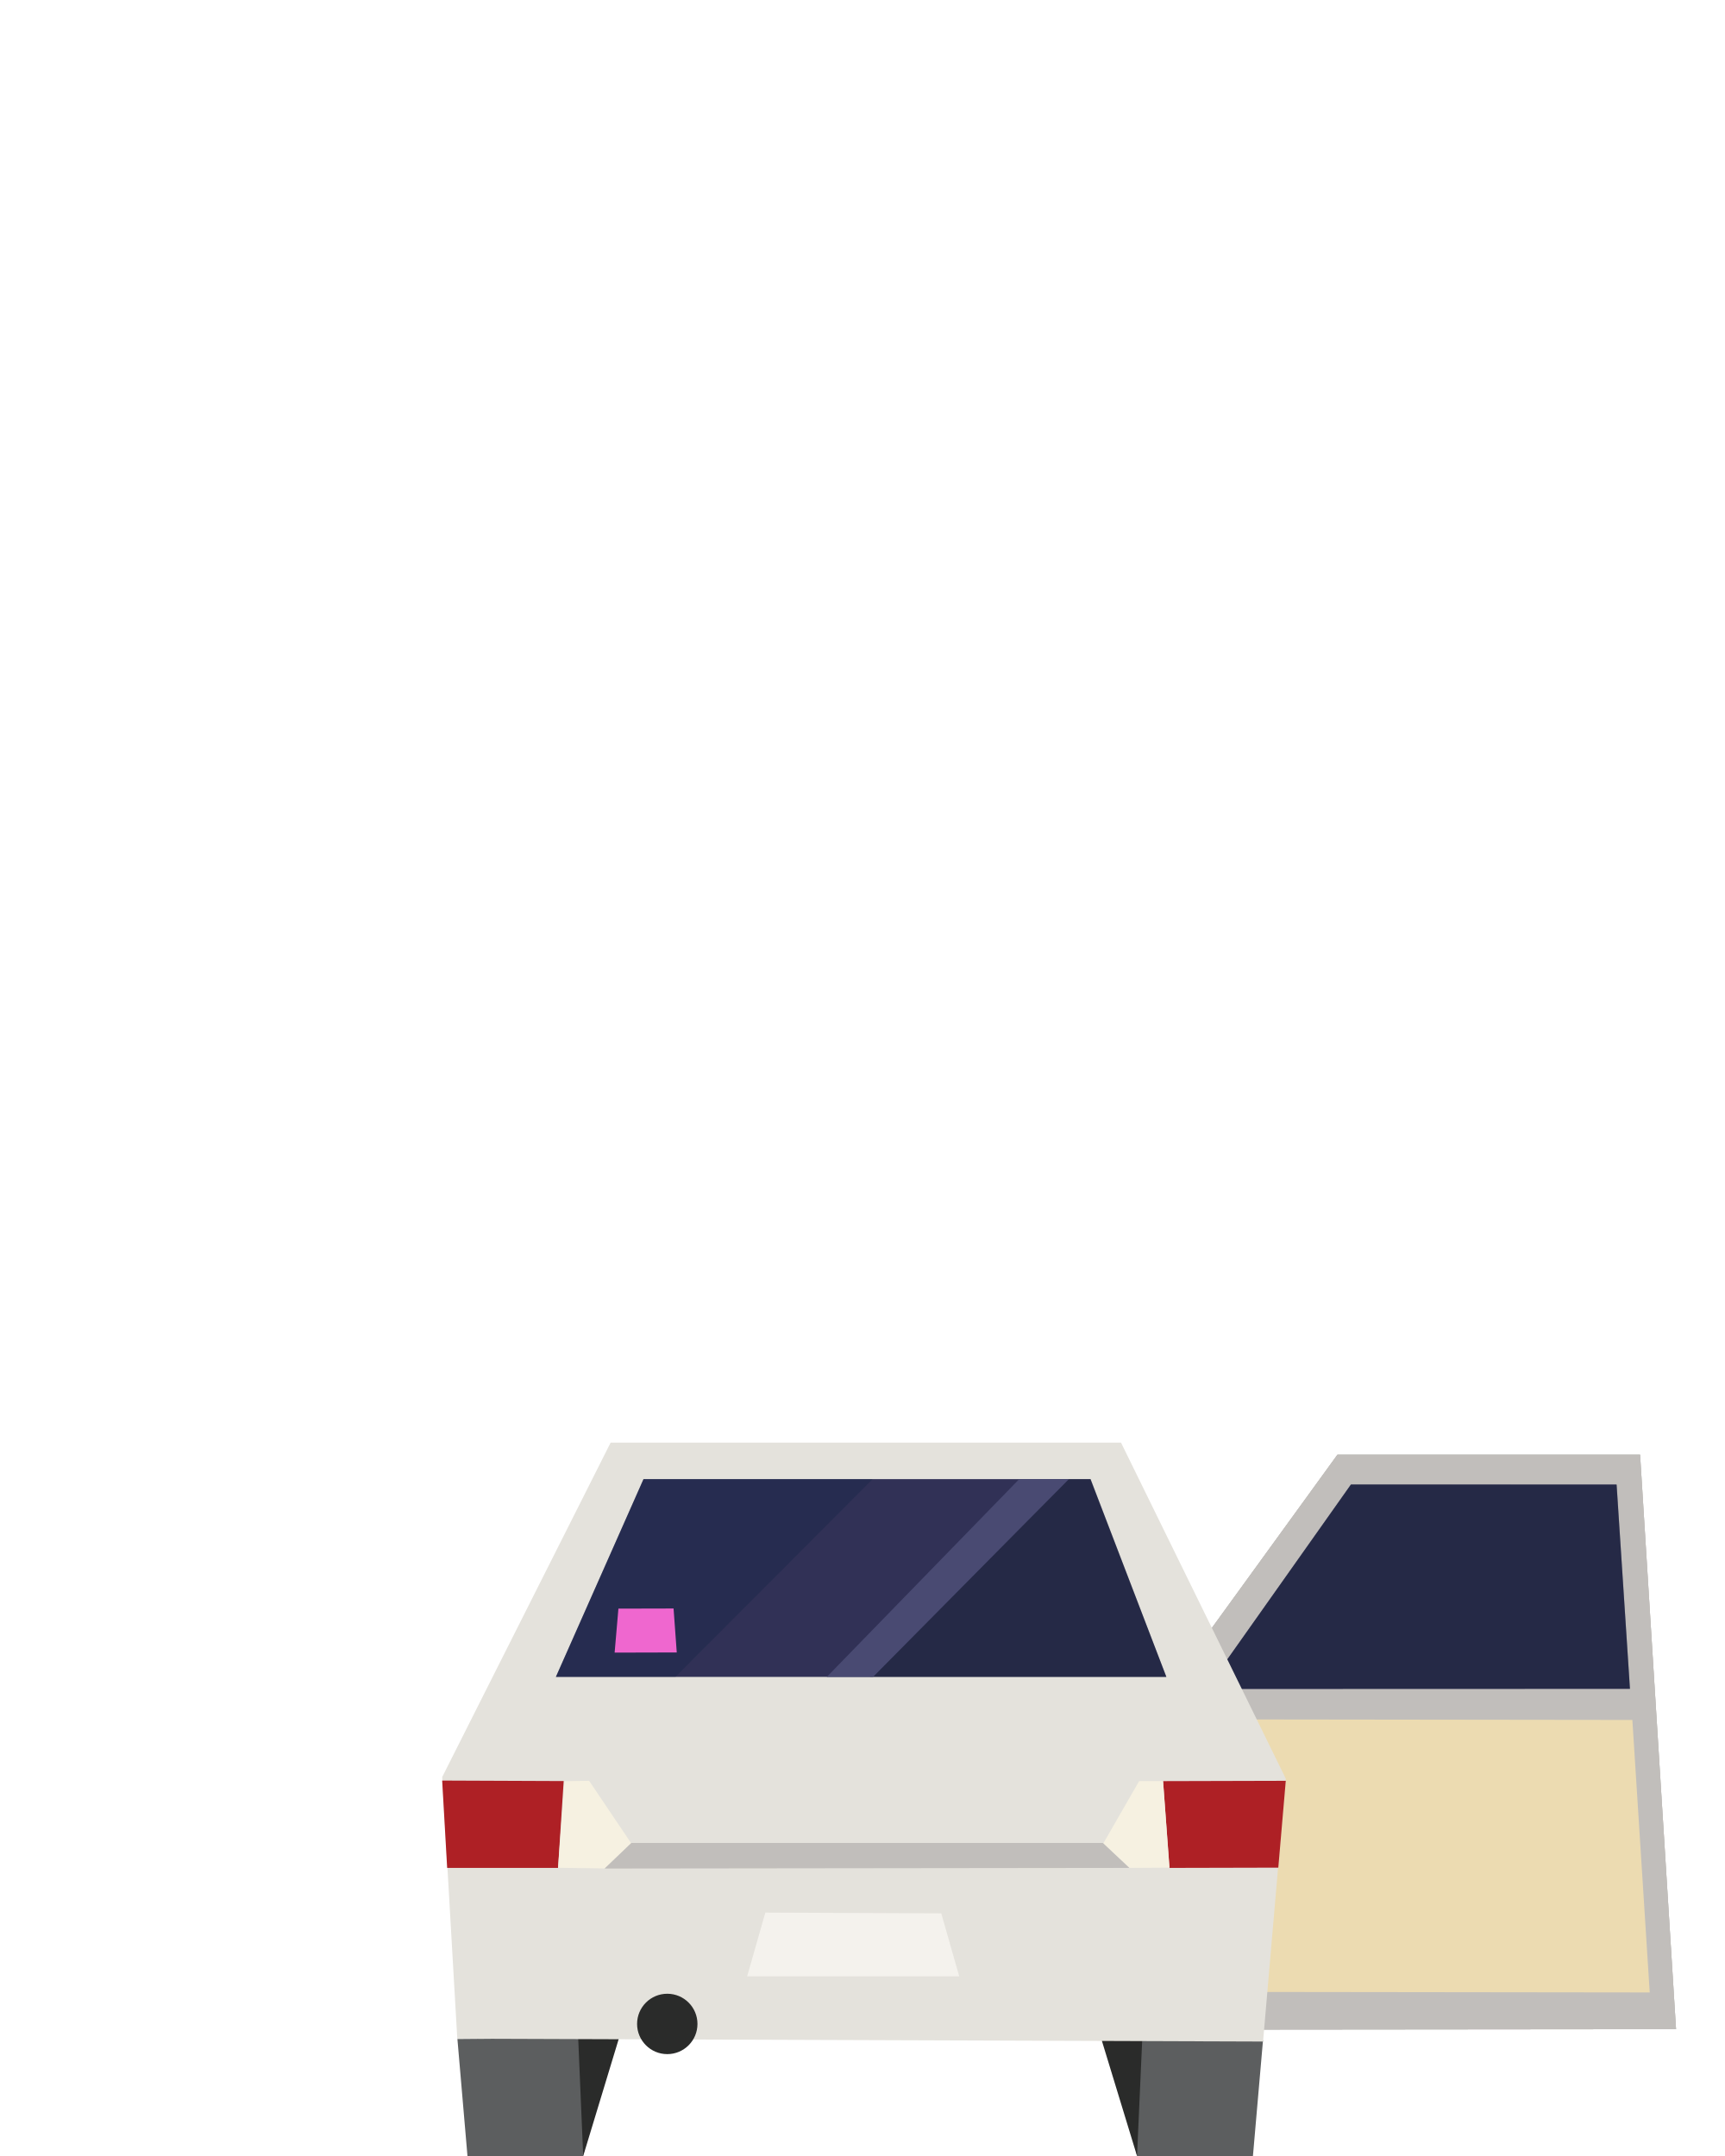
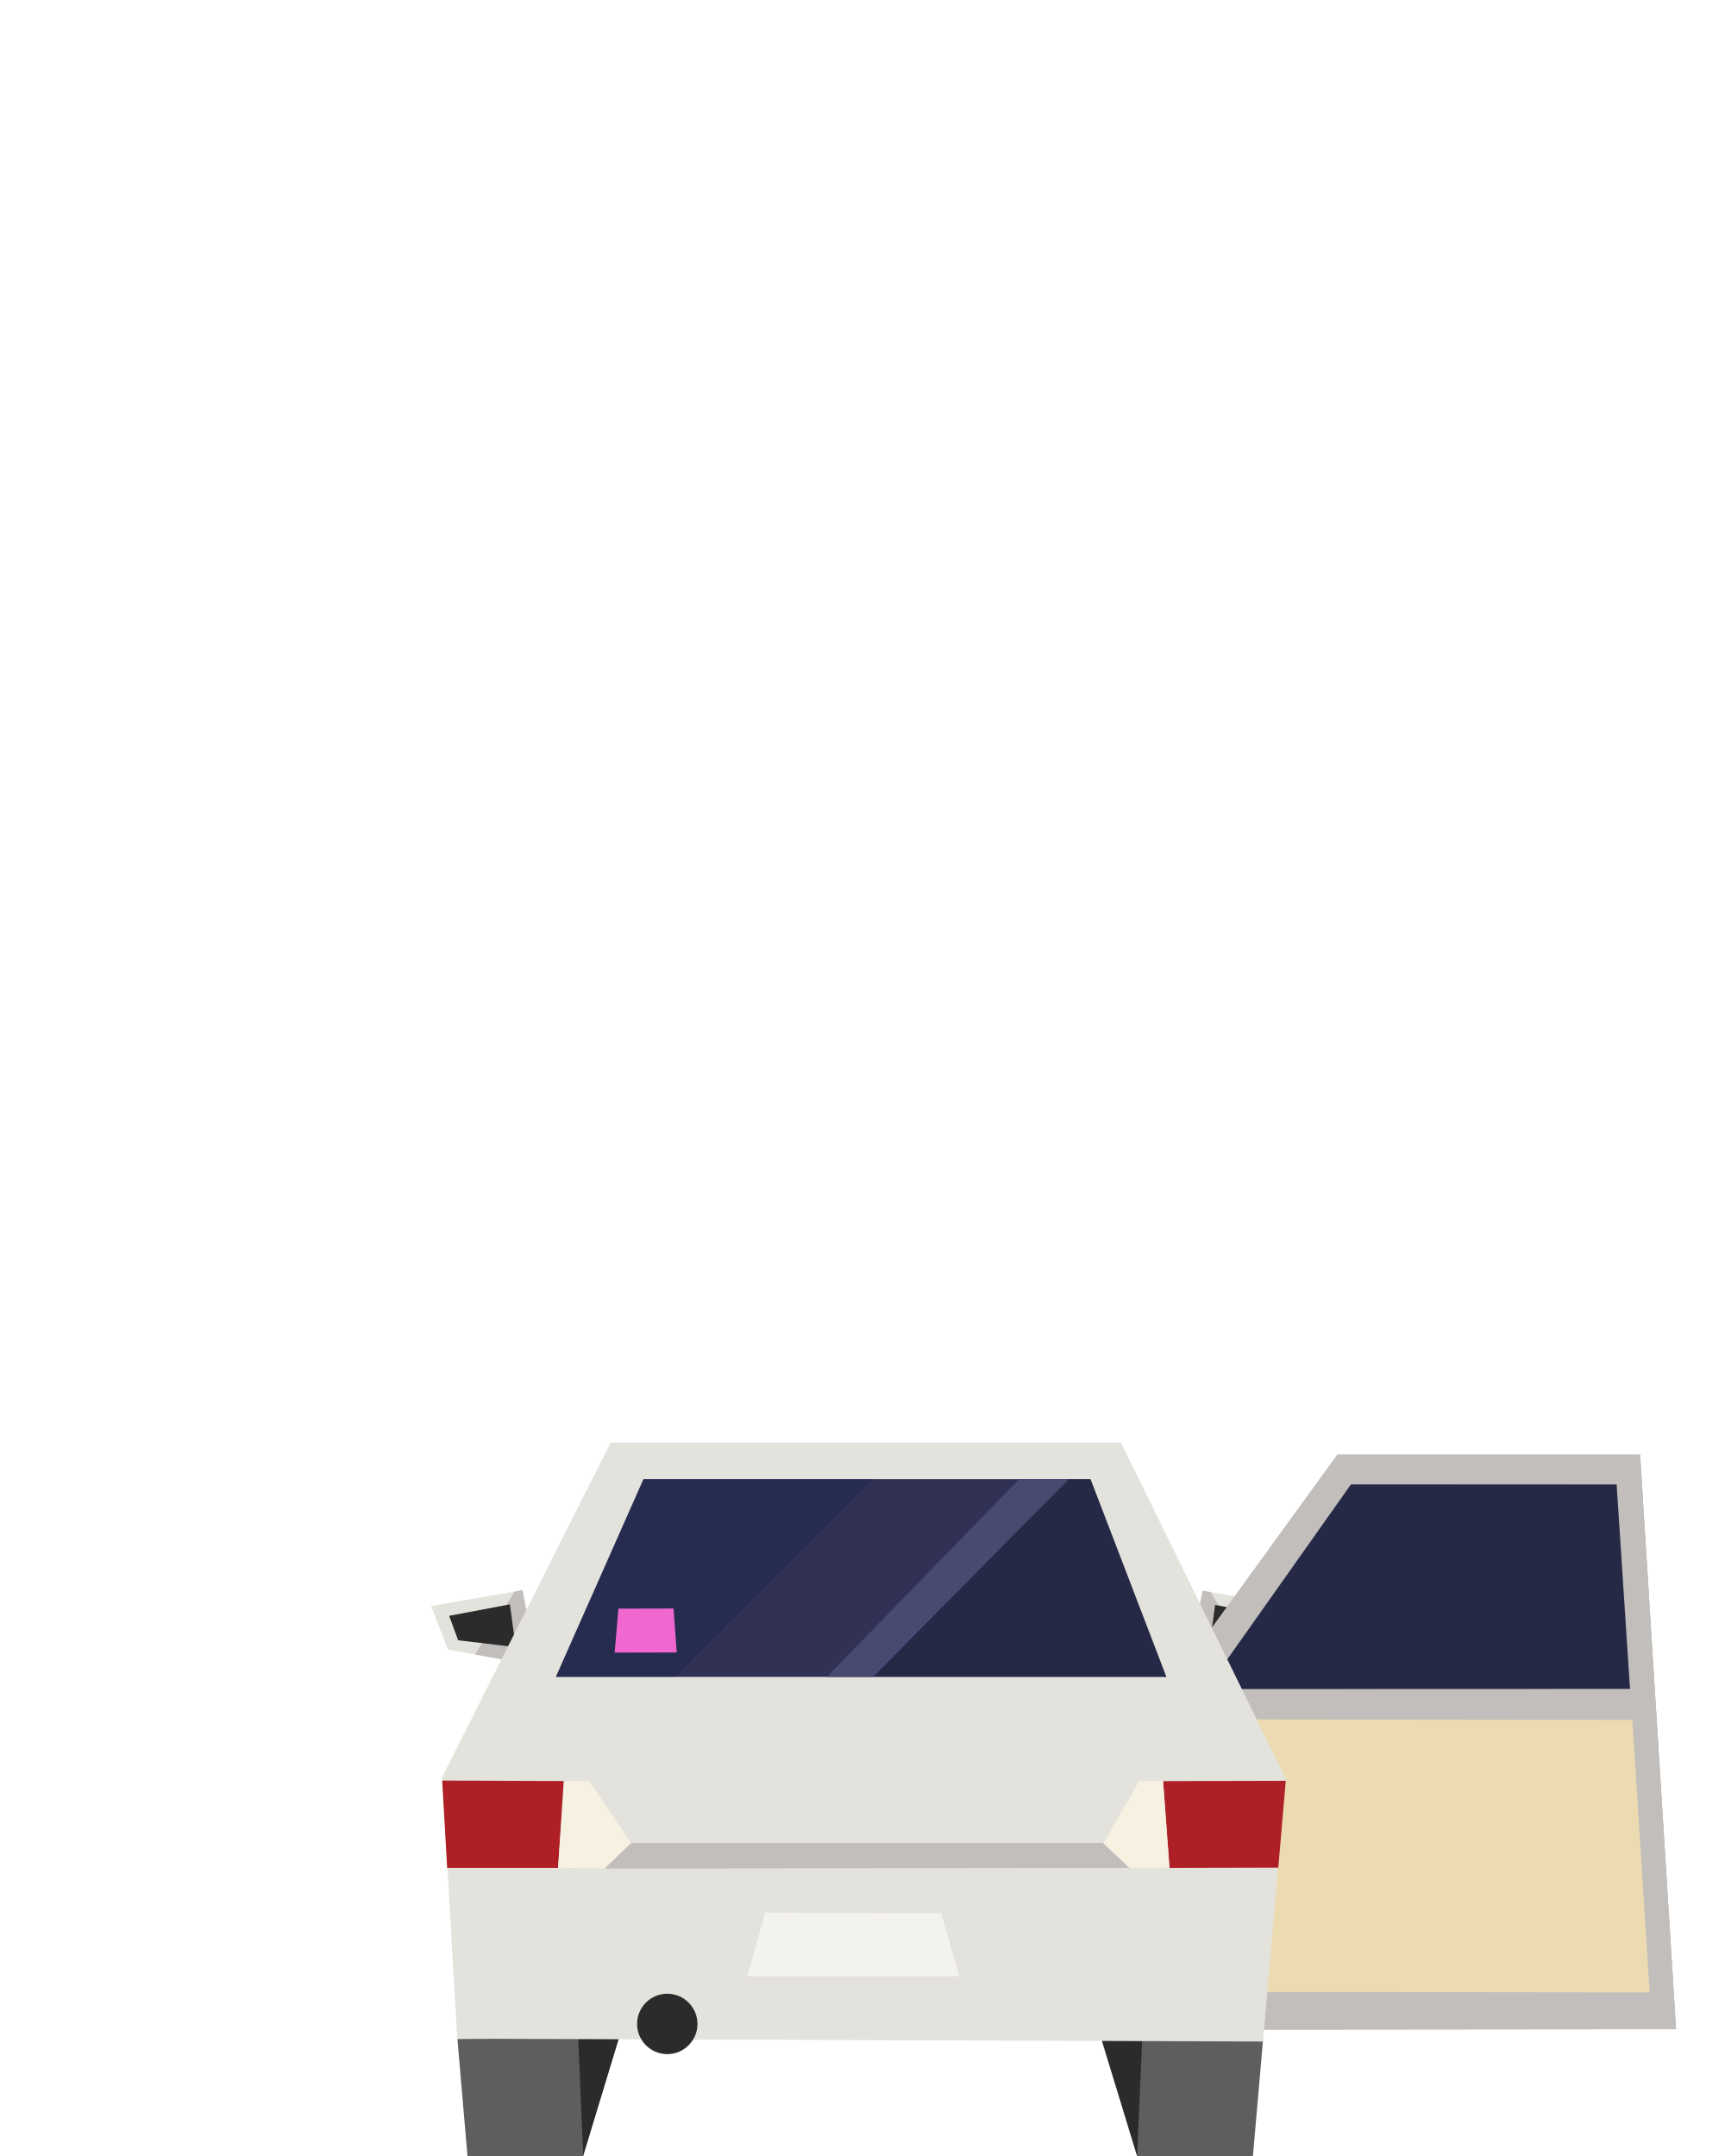
<svg xmlns="http://www.w3.org/2000/svg" width="100%" height="100%" viewBox="0 0 288 360" version="1.1" xml:space="preserve" style="fill-rule:evenodd;clip-rule:evenodd;stroke-linejoin:round;stroke-miterlimit:1.414;">
  <g id="rideshare-outbound-door-right" transform="matrix(1,0,0,1,7.90315,240.888)">
+     <g transform="matrix(1,0,0,1,64.2055,-74.3038)">
+       <g transform="matrix(1,0,0,1,-0.128632,-10.3296)">
+         <path d="M127.589,121.742L141.24,119.292L144.04,112.013L128.779,109.351L127.52,116.072L125.199,118.411L127.589,121.742Z" style="fill:rgb(228,226,220);fill-rule:nonzero;" />
+       </g>
+       <g transform="matrix(1,0,0,1,-0.128632,-10.3296)">
+         <path d="M127.604,121.746L125.277,118.252L127.536,116.067L128.805,109.37L130.102,109.578L136.723,120.08L127.604,121.746Z" style="fill:rgb(193,190,187);fill-rule:nonzero;" />
+       </g>
+       <g transform="matrix(1,0,0,1,-0.128632,-10.3296)">
+         <path d="M130.896,111.731L129.916,118.872L139.532,117.723L141.032,113.64L130.896,111.731Z" style="fill:rgb(42,43,42);fill-rule:nonzero;" />
+       </g>
+     </g>
+     <g transform="matrix(1,0,0,1,64.2055,-74.3038)">
+       <g transform="matrix(1,0,0,1,-0.128632,-10.3296)">
+         <path d="M0,111.919L2.8,119.198L16.451,121.648L18.841,118.317L16.52,115.978L15.26,109.258L0,111.919Z" style="fill:rgb(228,226,220);fill-rule:nonzero;" />
+       </g>
+       <g transform="matrix(1,0,0,1,-0.128632,-10.3296)">
+         <path d="M16.467,121.646L18.794,118.152L16.535,115.967L15.266,109.27L13.969,109.478L7.328,120.009L16.467,121.646Z" style="fill:rgb(193,190,187);fill-rule:nonzero;" />
+       </g>
+       <g transform="matrix(1,0,0,1,-0.128632,-10.3296)">
+         <path d="M13.145,111.638L14.125,118.779L4.509,117.63L3.009,113.547L13.145,111.638Z" style="fill:rgb(42,43,42);fill-rule:nonzero;" />
+       </g>
+     </g>
    <g transform="matrix(-1,0,0,1,271.922,0)">
      <path d="M6.006,1.999L0,97.936L69.923,98L77.901,31.498L56.521,1.999L6.006,1.999Z" style="fill:rgb(193,190,187);fill-rule:nonzero;" />
      <path d="M6.006,1.999L0,97.936L69.923,98L77.901,31.498L56.521,1.999L6.006,1.999Z" style="fill:rgb(193,190,187);fill-rule:nonzero;" />
      <path d="M6.006,1.999L0,97.936L69.923,98L77.901,31.498L56.521,1.999L6.006,1.999Z" style="fill:rgb(193,190,187);fill-rule:nonzero;" />
      <path d="M73.552,41.132L75.577,37.111L54.278,6.987L9.929,6.987L7.696,41.111L73.552,41.132Z" style="fill:rgb(49,49,86);fill-rule:nonzero;" />
      <g>
-         <clipPath id="_clip1">
-           <rect x="7.68" y="6.972" width="67.899" height="34.172" />
-         </clipPath>
-         <g clip-path="url(#_clip1)">
-           <g opacity="0.3">
-             <clipPath id="_clip2">
-               <rect x="7.68" y="6.972" width="67.899" height="34.172" />
-             </clipPath>
-             <g clip-path="url(#_clip2)">
-               <path d="M54.282,6.972L75.579,37.113L73.528,41.144L7.68,41.122L9.909,7.016L54.282,6.972Z" style="fill:rgb(10,23,35);fill-rule:nonzero;" />
-             </g>
+         <g opacity="0.3">
+           <clipPath id="_clip1">
+             <rect x="7.68" y="6.972" width="67.899" height="34.172" />
+           </clipPath>
+           <g clip-path="url(#_clip1)">
+             <path d="M54.282,6.972L75.579,37.113L73.528,41.144L7.68,41.122L9.909,7.016L54.282,6.972Z" style="fill:rgb(10,23,35);fill-rule:nonzero;" />
          </g>
        </g>
      </g>
      <path d="M7.292,46.298L4.393,91.799L71.725,91.716L71.725,46.216L7.292,46.298Z" style="fill:rgb(236,219,177);fill-rule:nonzero;" />
    </g>
    <g>
      <path d="M68.465,99.58L70.145,119.112L89.466,119.112L93.457,99.369L68.465,99.58Z" style="fill:rgb(92,94,95);fill-rule:nonzero;" />
      <path d="M88.627,99.37L89.467,119.112L95.459,99.37L88.627,99.37Z" style="fill:rgb(42,43,42);fill-rule:nonzero;" />
      <path d="M181.933,119.112L201.283,119.112L202.963,99.791L177.97,99.58L181.933,119.112Z" style="fill:rgb(92,94,95);fill-rule:nonzero;" />
      <path d="M175.97,99.58L181.933,119.112L182.803,99.58L175.97,99.58Z" style="fill:rgb(42,43,42);fill-rule:nonzero;" />
      <path d="M94.043,0L65.926,55.831L68.444,99.525L70.334,99.532L202.972,100L206.767,56.102L179.262,0L94.043,0Z" style="fill:rgb(228,226,220);fill-rule:nonzero;" />
      <path d="M65.92,56.422L66.754,71.006L85.267,71.008L86.207,56.506L65.92,56.422Z" style="fill:rgb(174,32,37);fill-rule:nonzero;" />
      <path d="M90.457,56.464L97.498,66.924L93.043,71.093L85.272,70.988L86.327,56.525L90.457,56.464Z" style="fill:rgb(246,241,225);fill-rule:nonzero;" />
      <path d="M186.285,56.517L187.336,71.008L205.518,70.964L206.766,56.463L186.285,56.517Z" style="fill:rgb(174,32,37);fill-rule:nonzero;" />
      <path d="M182.281,56.516L176.272,66.963L180.689,71.007L187.355,70.963L186.272,56.504L182.281,56.516Z" style="fill:rgb(246,241,225);fill-rule:nonzero;" />
      <path d="M99.533,6.092L84.904,39.112L186.829,39.112L174.16,6.092L99.533,6.092Z" style="fill:rgb(49,49,86);fill-rule:nonzero;" />
      <path d="M108.543,97.06C108.543,99.843 106.286,102.101 103.503,102.101C100.721,102.101 98.462,99.843 98.462,97.06C98.462,94.277 100.721,92.02 103.503,92.02C106.286,92.02 108.543,94.277 108.543,97.06" style="fill:rgb(42,43,42);fill-rule:nonzero;" />
      <path d="M97.497,66.842L93.043,71.113L180.647,71.008L176.23,66.842L97.497,66.842Z" style="fill:rgb(193,190,187);fill-rule:nonzero;" />
      <path d="M119.876,78.468L116.84,89.113L152.247,89.113L149.246,78.598L119.876,78.468Z" style="fill:rgb(244,242,237);fill-rule:nonzero;" />
      <g>
        <g opacity="0.3">
-           <clipPath id="_clip3">
+           <clipPath id="_clip2">
            <rect x="84.904" y="6.093" width="52.886" height="33.019" />
          </clipPath>
-           <g clip-path="url(#_clip3)">
+           <g clip-path="url(#_clip2)">
            <path d="M99.528,6.093L84.904,39.112L104.88,39.112L137.791,6.093L99.528,6.093Z" style="fill:rgb(15,35,66);fill-rule:nonzero;" />
          </g>
        </g>
      </g>
      <g>
        <g opacity="0.3">
-           <clipPath id="_clip4">
+           <clipPath id="_clip3">
            <rect x="137.325" y="6.093" width="49.504" height="33.019" />
          </clipPath>
-           <g clip-path="url(#_clip4)">
+           <g clip-path="url(#_clip3)">
            <path d="M174.195,6.093L170.544,6.093L137.325,39.113L186.829,39.113L174.195,6.093Z" style="fill:rgb(10,23,35);fill-rule:nonzero;" />
          </g>
        </g>
      </g>
      <path d="M137.866,39.112L170.544,6.092L162.257,6.092L130.141,39.112L137.866,39.112Z" style="fill:rgb(73,74,114);fill-rule:nonzero;" />
      <path d="M94.713,35.059L95.346,27.715L104.553,27.693L105.086,35.032L94.713,35.059Z" style="fill:rgb(239,103,207);fill-rule:nonzero;" />
    </g>
  </g>
</svg>
